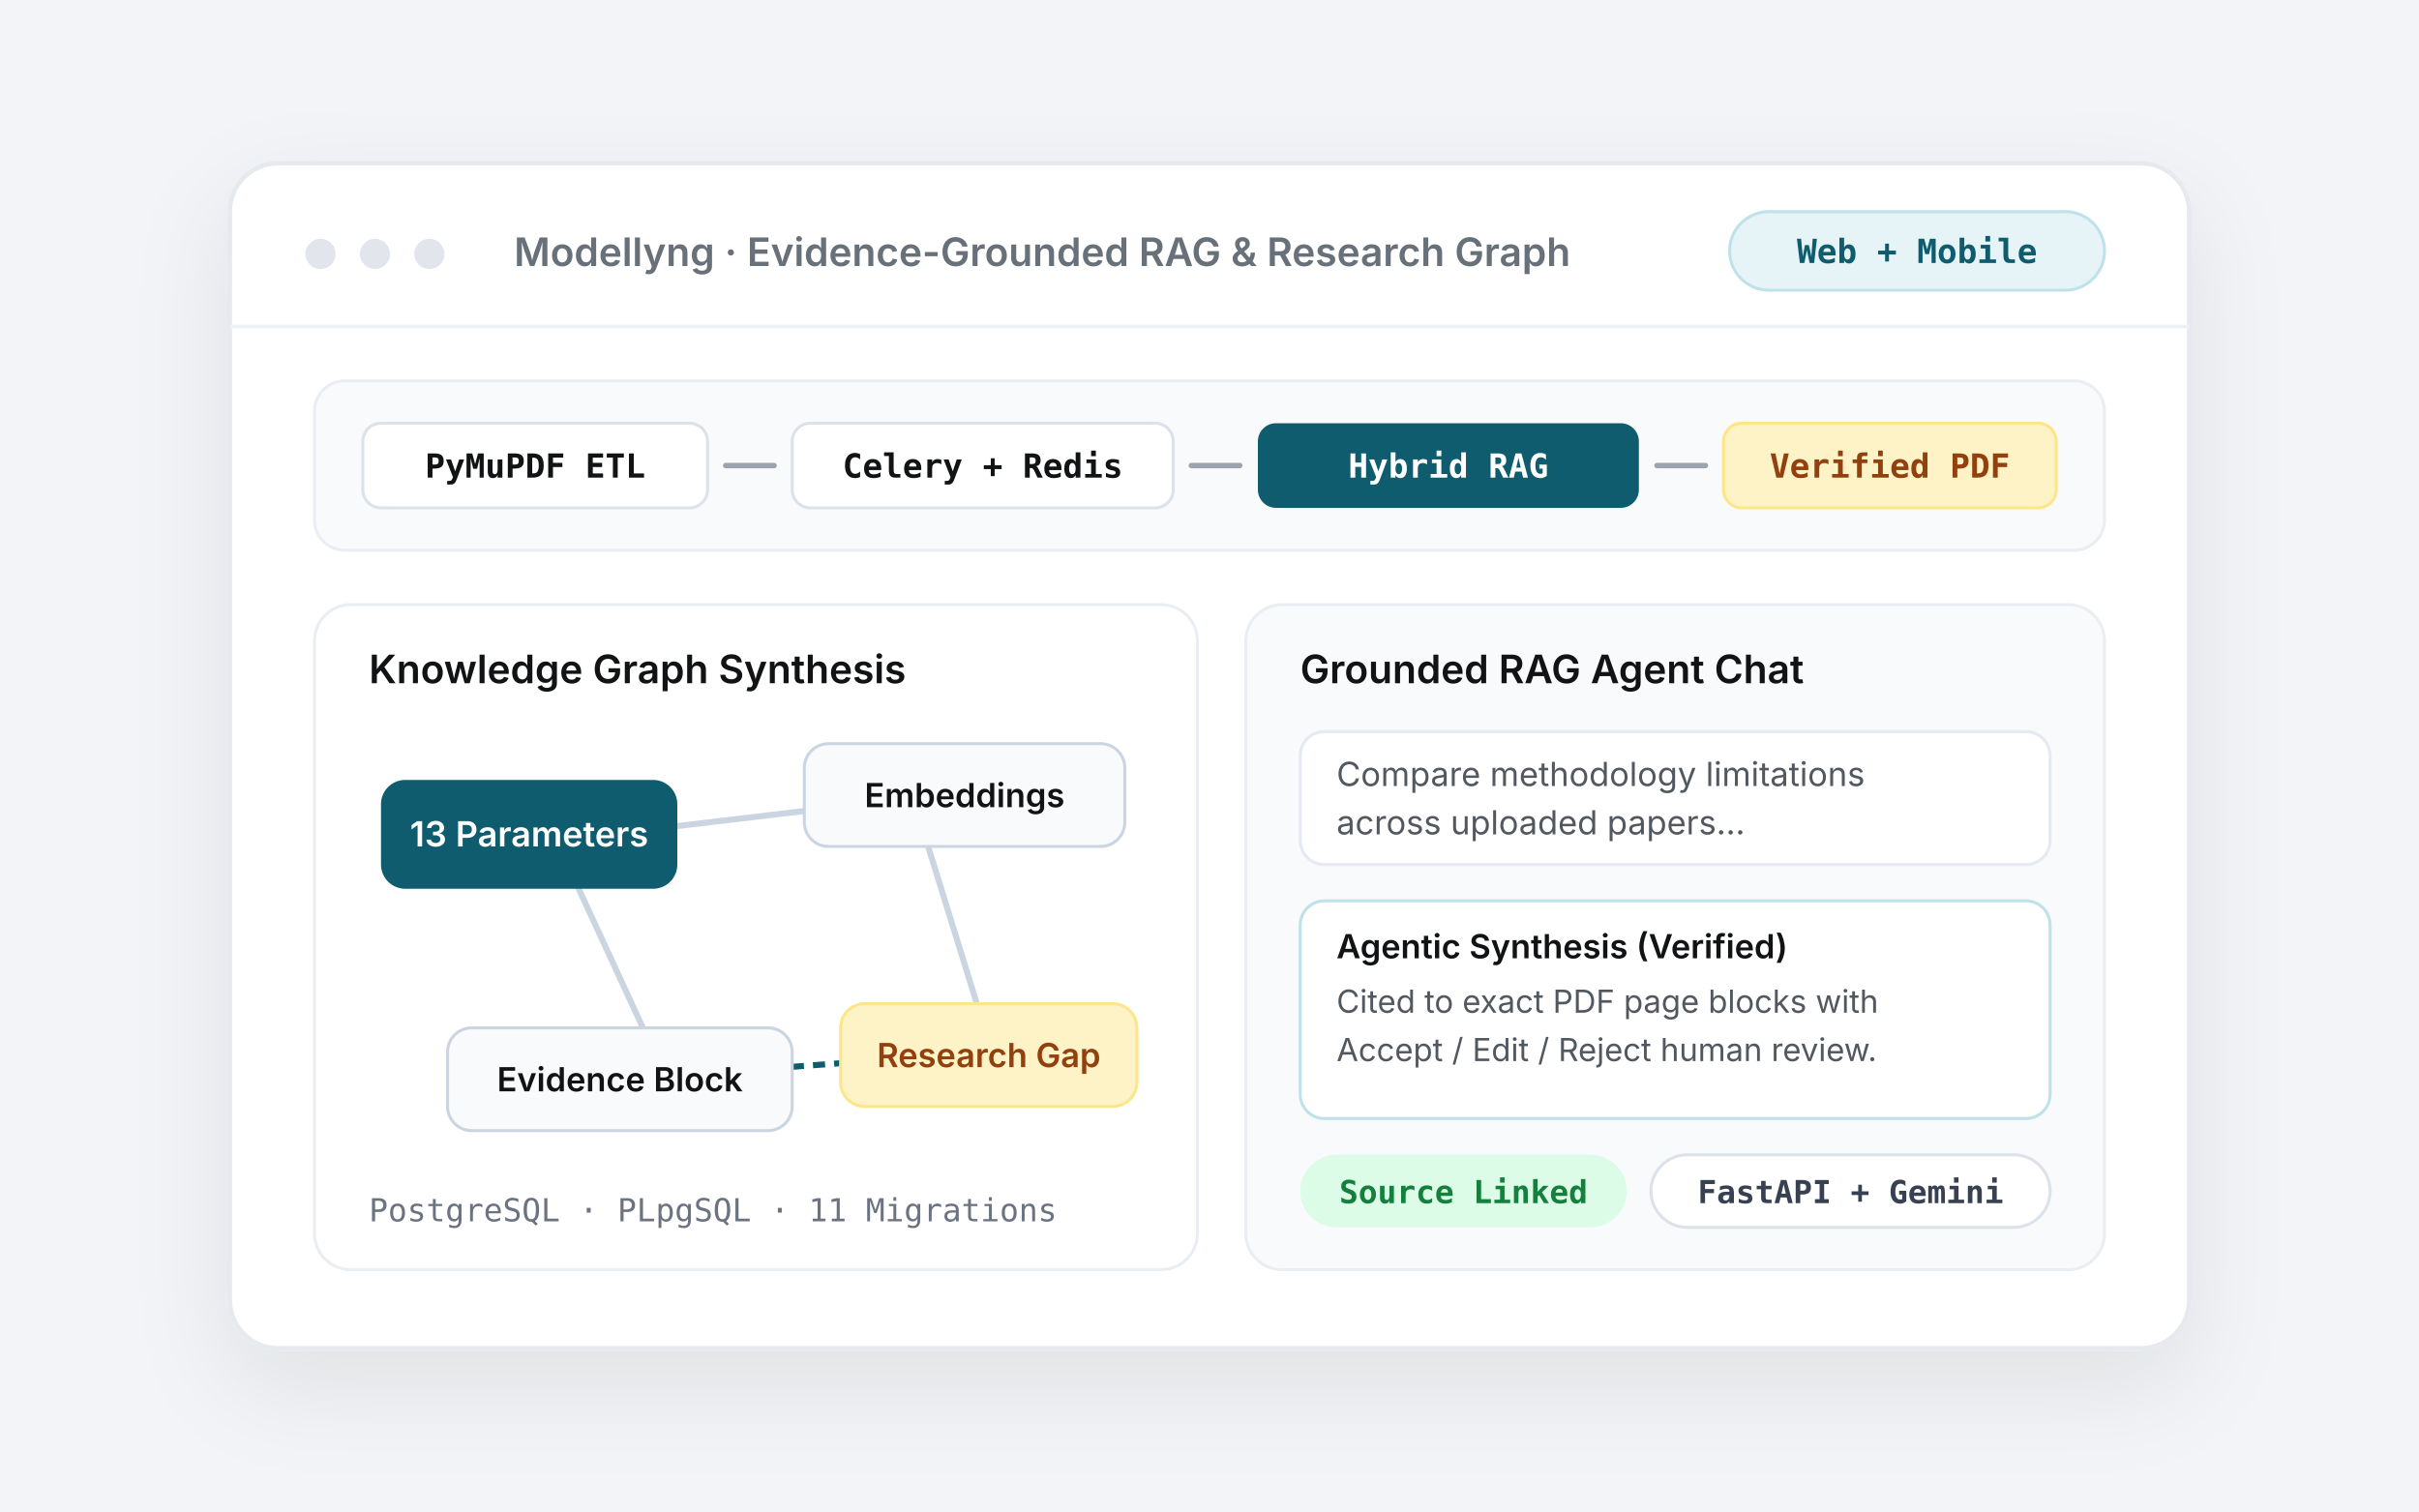
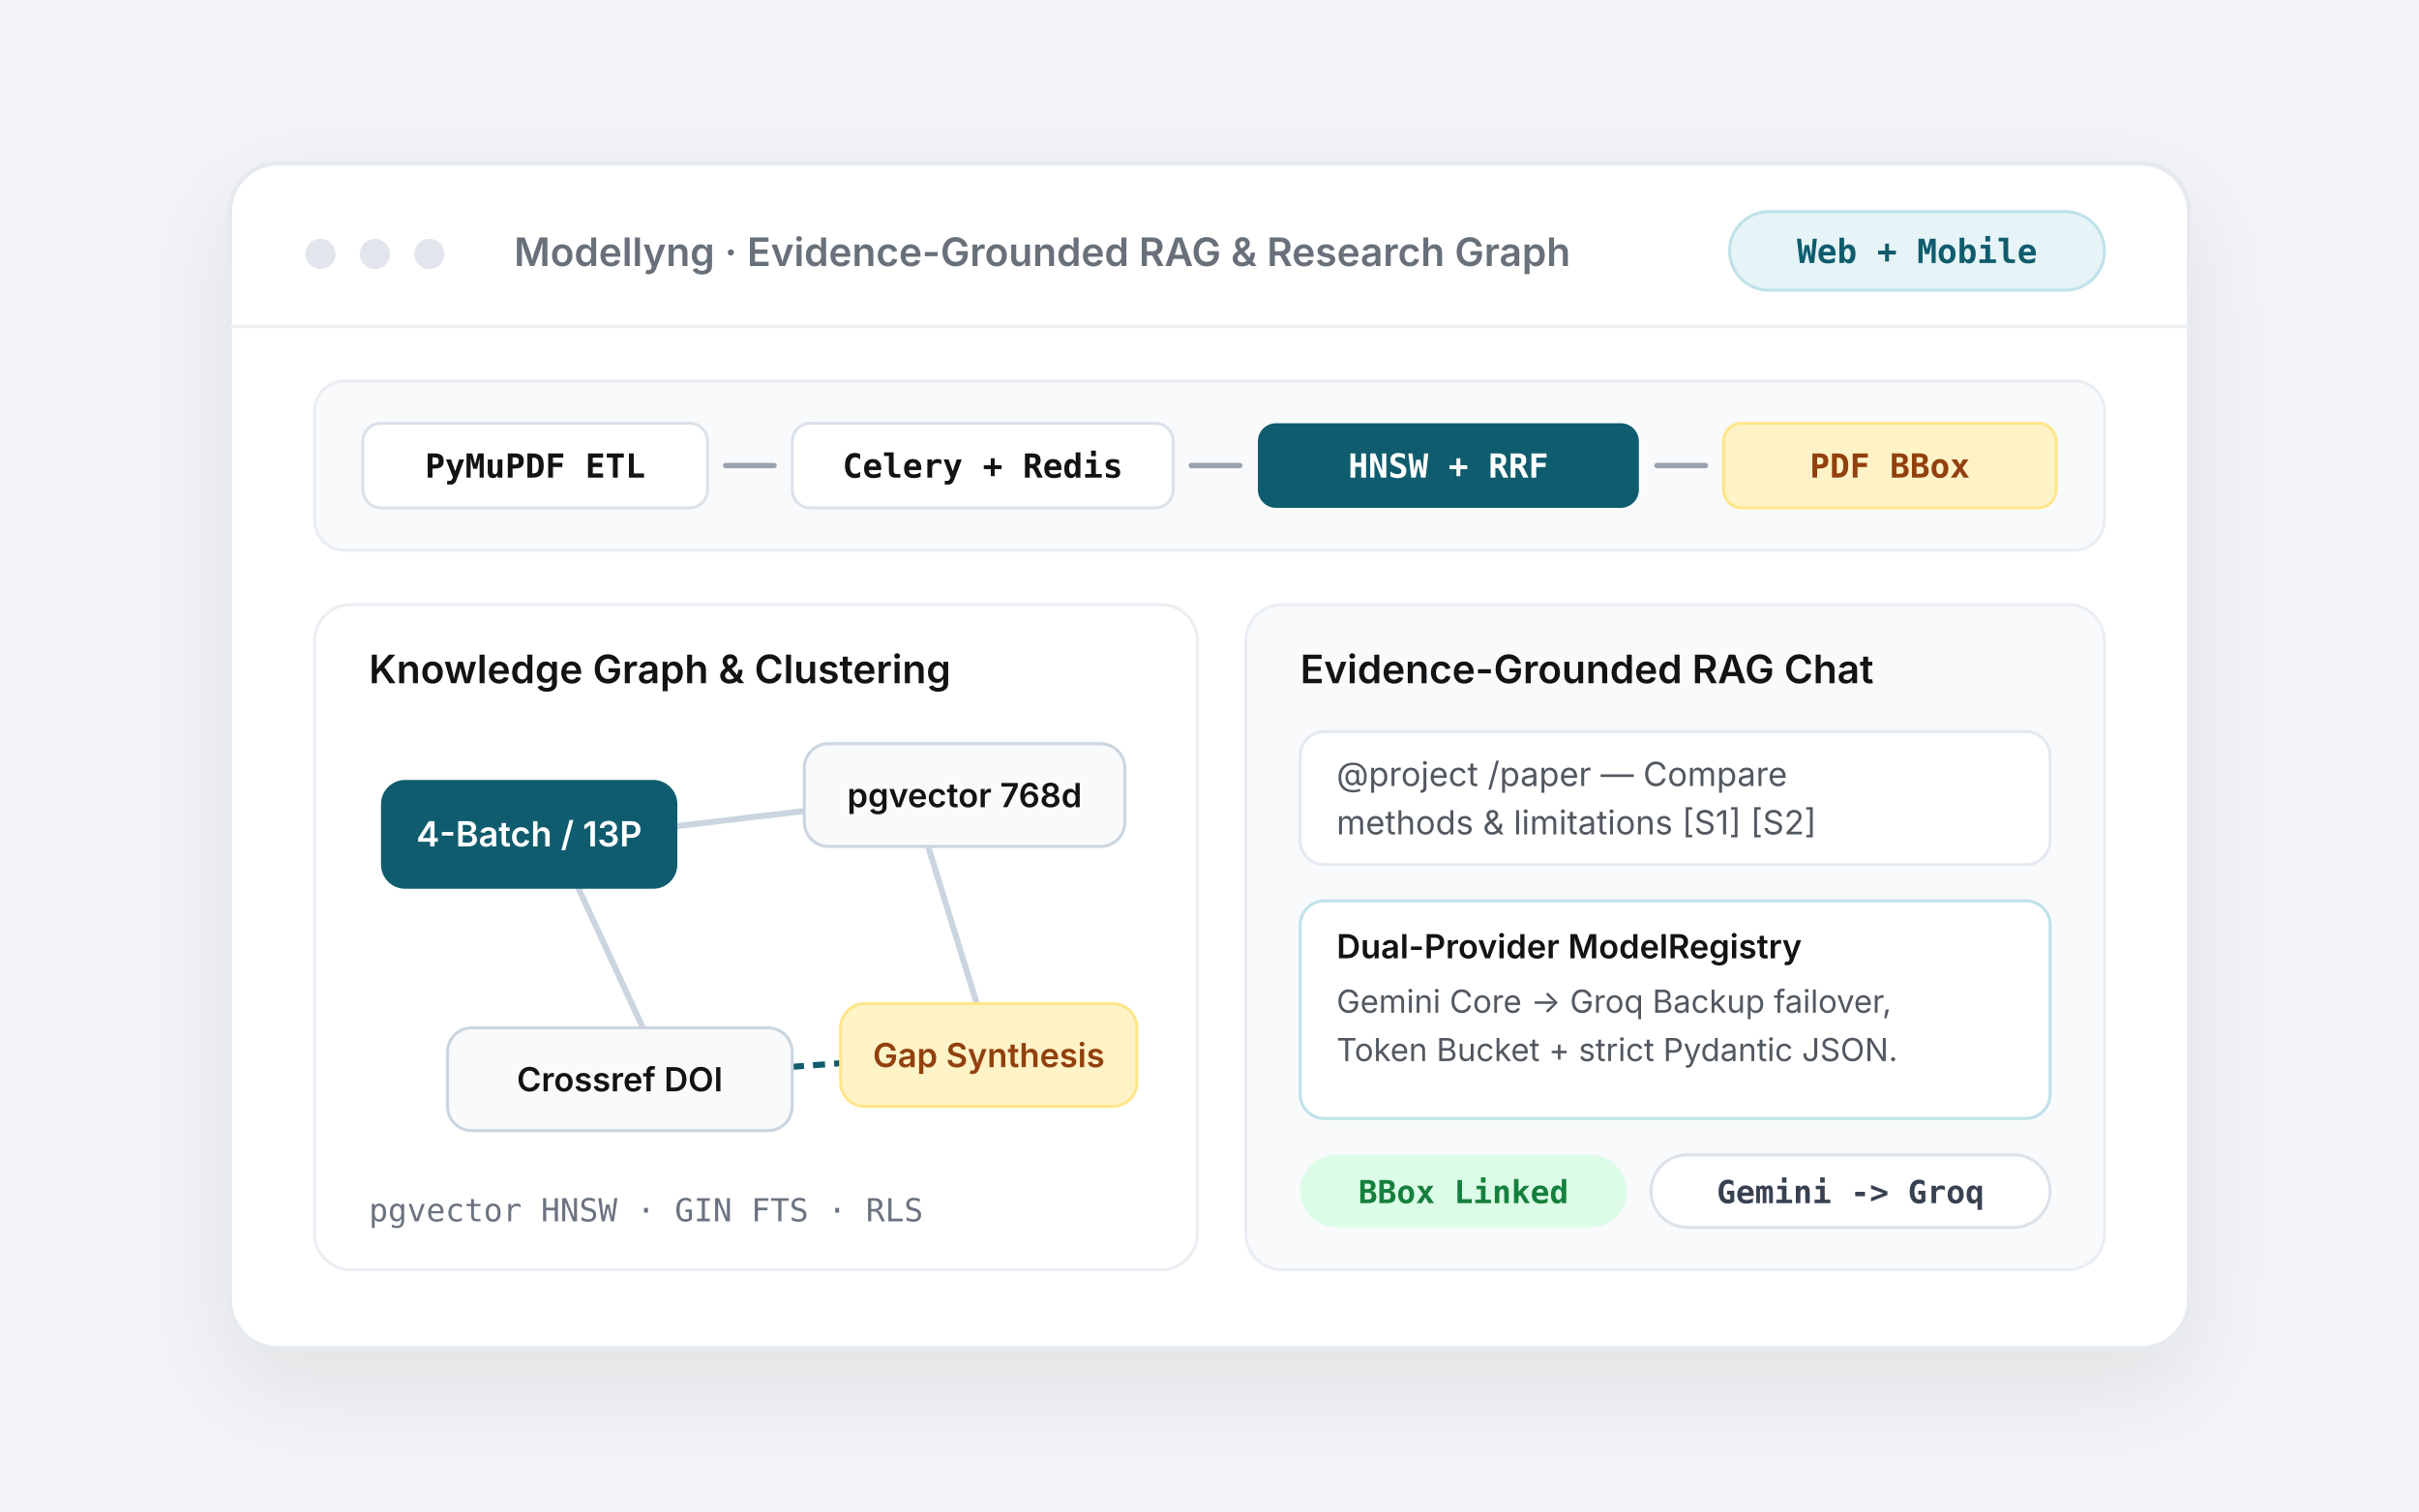
<svg xmlns="http://www.w3.org/2000/svg" viewBox="0 0 800 500" fill="none">
  <rect width="800" height="500" fill="#F2F4F7" />
  <defs>
    <filter id="cardShadowM" x="-10%" y="-10%" width="120%" height="130%">
      <feDropShadow dx="0" dy="12" stdDeviation="16" flood-color="#111315" flood-opacity="0.08" />
    </filter>
  </defs>
  <g filter="url(#cardShadowM)">
    <rect x="76" y="54" width="648" height="392" rx="16" fill="#FFFFFF" stroke="#E6E9EE" stroke-width="1.5" />
  </g>
  <circle cx="106" cy="84" r="5" fill="#E2E6EC" />
  <circle cx="124" cy="84" r="5" fill="#E2E6EC" />
  <circle cx="142" cy="84" r="5" fill="#E2E6EC" />
  <text x="170" y="88" fill="#68707A" font-family="Inter, system-ui, sans-serif" font-size="13" font-weight="600">Modellyng · Evidence-Grounded RAG &amp; Research Graph</text>
  <rect x="572" y="70" width="124" height="26" rx="13" fill="#E6F4F7" stroke="#BFE2EA" />
  <text x="634" y="87" text-anchor="middle" fill="#0F5C6E" font-family="JetBrains Mono, monospace" font-size="11" font-weight="600">Web + Mobile</text>
  <line x1="76" y1="108" x2="724" y2="108" stroke="#EEF1F4" stroke-width="1.2" />
  <rect x="104" y="126" width="592" height="56" rx="10" fill="#F8FAFC" stroke="#EAEEF3" />
  <rect x="120" y="140" width="114" height="28" rx="6" fill="#FFFFFF" stroke="#DCE2E9" />
  <text x="177" y="158" text-anchor="middle" fill="#111315" font-family="JetBrains Mono, monospace" font-size="11" font-weight="600">PyMuPDF ETL</text>
  <path d="M240 154 L256 154" stroke="#9CA3AF" stroke-width="1.8" stroke-linecap="round" />
  <rect x="262" y="140" width="126" height="28" rx="6" fill="#FFFFFF" stroke="#DCE2E9" />
  <text x="325" y="158" text-anchor="middle" fill="#111315" font-family="JetBrains Mono, monospace" font-size="11" font-weight="600">Celery + Redis</text>
  <path d="M394 154 L410 154" stroke="#9CA3AF" stroke-width="1.8" stroke-linecap="round" />
  <rect x="416" y="140" width="126" height="28" rx="6" fill="#0F5C6E" />
-   <text x="479" y="158" text-anchor="middle" fill="#FFFFFF" font-family="JetBrains Mono, monospace" font-size="11" font-weight="600">Hybrid RAG</text>
+   <text x="479" y="158" text-anchor="middle" fill="#FFFFFF" font-family="JetBrains Mono, monospace" font-size="11" font-weight="600">HNSW + RRF</text>
  <path d="M548 154 L564 154" stroke="#9CA3AF" stroke-width="1.8" stroke-linecap="round" />
  <rect x="570" y="140" width="110" height="28" rx="6" fill="#FEF3C7" stroke="#FDE68A" />
-   <text x="625" y="158" text-anchor="middle" fill="#92400E" font-family="JetBrains Mono, monospace" font-size="11" font-weight="600">Verified PDF</text>
+   <text x="625" y="158" text-anchor="middle" fill="#92400E" font-family="JetBrains Mono, monospace" font-size="11" font-weight="600">PDF BBox</text>
  <rect x="104" y="200" width="292" height="220" rx="12" fill="#FFFFFF" stroke="#EAEEF3" />
-   <text x="122" y="226" fill="#111315" font-family="Inter, system-ui, sans-serif" font-size="13" font-weight="600">Knowledge Graph Synthesis</text>
+   <text x="122" y="226" fill="#111315" font-family="Inter, system-ui, sans-serif" font-size="13" font-weight="600">Knowledge Graph &amp; Clustering</text>
  <line x1="184" y1="278" x2="302" y2="264" stroke="#CBD5E1" stroke-width="2" />
  <line x1="184" y1="278" x2="220" y2="356" stroke="#CBD5E1" stroke-width="2" />
  <line x1="302" y1="264" x2="328" y2="348" stroke="#CBD5E1" stroke-width="2" />
  <line x1="220" y1="356" x2="328" y2="348" stroke="#0F5C6E" stroke-width="2" stroke-dasharray="4 3" />
  <rect x="126" y="258" width="98" height="36" rx="8" fill="#0F5C6E" />
-   <text x="175" y="280" text-anchor="middle" fill="#FFFFFF" font-family="Inter, system-ui, sans-serif" font-size="11.5" font-weight="600">13 Parameters</text>
+   <text x="175" y="280" text-anchor="middle" fill="#FFFFFF" font-family="Inter, system-ui, sans-serif" font-size="11.5" font-weight="600">4-Batch / 13P</text>
  <rect x="266" y="246" width="106" height="34" rx="8" fill="#F8FAFC" stroke="#CBD5E1" />
-   <text x="319" y="267" text-anchor="middle" fill="#111315" font-family="Inter, system-ui, sans-serif" font-size="11" font-weight="600">Embeddings</text>
+   <text x="319" y="267" text-anchor="middle" fill="#111315" font-family="Inter, system-ui, sans-serif" font-size="11" font-weight="600">pgvector 768d</text>
  <rect x="148" y="340" width="114" height="34" rx="8" fill="#F8FAFC" stroke="#CBD5E1" />
-   <text x="205" y="361" text-anchor="middle" fill="#111315" font-family="Inter, system-ui, sans-serif" font-size="11" font-weight="600">Evidence Block</text>
+   <text x="205" y="361" text-anchor="middle" fill="#111315" font-family="Inter, system-ui, sans-serif" font-size="11" font-weight="600">Crossref DOI</text>
  <rect x="278" y="332" width="98" height="34" rx="8" fill="#FEF3C7" stroke="#FDE68A" />
-   <text x="327" y="353" text-anchor="middle" fill="#92400E" font-family="Inter, system-ui, sans-serif" font-size="11" font-weight="600">Research Gap</text>
-   <text x="122" y="404" fill="#6B7280" font-family="JetBrains Mono, monospace" font-size="10.5">PostgreSQL · PLpgSQL · 11 Migrations</text>
+   <text x="327" y="353" text-anchor="middle" fill="#92400E" font-family="Inter, system-ui, sans-serif" font-size="11" font-weight="600">Gap Synthesis</text>
+   <text x="122" y="404" fill="#6B7280" font-family="JetBrains Mono, monospace" font-size="10.5">pgvector HNSW · GIN FTS · RLS</text>
  <rect x="412" y="200" width="284" height="220" rx="12" fill="#F8FAFC" stroke="#EAEEF3" />
-   <text x="430" y="226" fill="#111315" font-family="Inter, system-ui, sans-serif" font-size="13" font-weight="600">Grounded RAG Agent Chat</text>
+   <text x="430" y="226" fill="#111315" font-family="Inter, system-ui, sans-serif" font-size="13" font-weight="600">Evidence-Grounded RAG Chat</text>
  <rect x="430" y="242" width="248" height="44" rx="8" fill="#FFFFFF" stroke="#E5E9F0" />
-   <text x="442" y="260" fill="#525860" font-family="Inter, system-ui, sans-serif" font-size="11">Compare methodology limitations</text>
-   <text x="442" y="276" fill="#525860" font-family="Inter, system-ui, sans-serif" font-size="11">across uploaded papers...</text>
+   <text x="442" y="260" fill="#525860" font-family="Inter, system-ui, sans-serif" font-size="11">@project /paper — Compare</text>
+   <text x="442" y="276" fill="#525860" font-family="Inter, system-ui, sans-serif" font-size="11">methods &amp; limitations [S1] [S2]</text>
  <rect x="430" y="298" width="248" height="72" rx="8" fill="#FFFFFF" stroke="#BFE2EA" />
-   <text x="442" y="317" fill="#111315" font-family="Inter, system-ui, sans-serif" font-size="11" font-weight="600">Agentic Synthesis (Verified)</text>
-   <text x="442" y="335" fill="#525860" font-family="Inter, system-ui, sans-serif" font-size="10.5">Cited to exact PDF page blocks with</text>
-   <text x="442" y="351" fill="#525860" font-family="Inter, system-ui, sans-serif" font-size="10.5">Accept / Edit / Reject human review.</text>
+   <text x="442" y="317" fill="#111315" font-family="Inter, system-ui, sans-serif" font-size="11" font-weight="600">Dual-Provider ModelRegistry</text>
+   <text x="442" y="335" fill="#525860" font-family="Inter, system-ui, sans-serif" font-size="10.5">Gemini Core -&gt; Groq Backup failover,</text>
+   <text x="442" y="351" fill="#525860" font-family="Inter, system-ui, sans-serif" font-size="10.5">Token Bucket + strict Pydantic JSON.</text>
  <rect x="430" y="382" width="108" height="24" rx="12" fill="#DCFCE7" />
-   <text x="484" y="398" text-anchor="middle" fill="#15803D" font-family="JetBrains Mono, monospace" font-size="10.5" font-weight="600">Source Linked</text>
+   <text x="484" y="398" text-anchor="middle" fill="#15803D" font-family="JetBrains Mono, monospace" font-size="10.5" font-weight="600">BBox Linked</text>
  <rect x="546" y="382" width="132" height="24" rx="12" fill="#FFFFFF" stroke="#DCE2E9" />
-   <text x="612" y="398" text-anchor="middle" fill="#374151" font-family="JetBrains Mono, monospace" font-size="10.5" font-weight="600">FastAPI + Gemini</text>
+   <text x="612" y="398" text-anchor="middle" fill="#374151" font-family="JetBrains Mono, monospace" font-size="10.5" font-weight="600">Gemini -&gt; Groq</text>
</svg>
